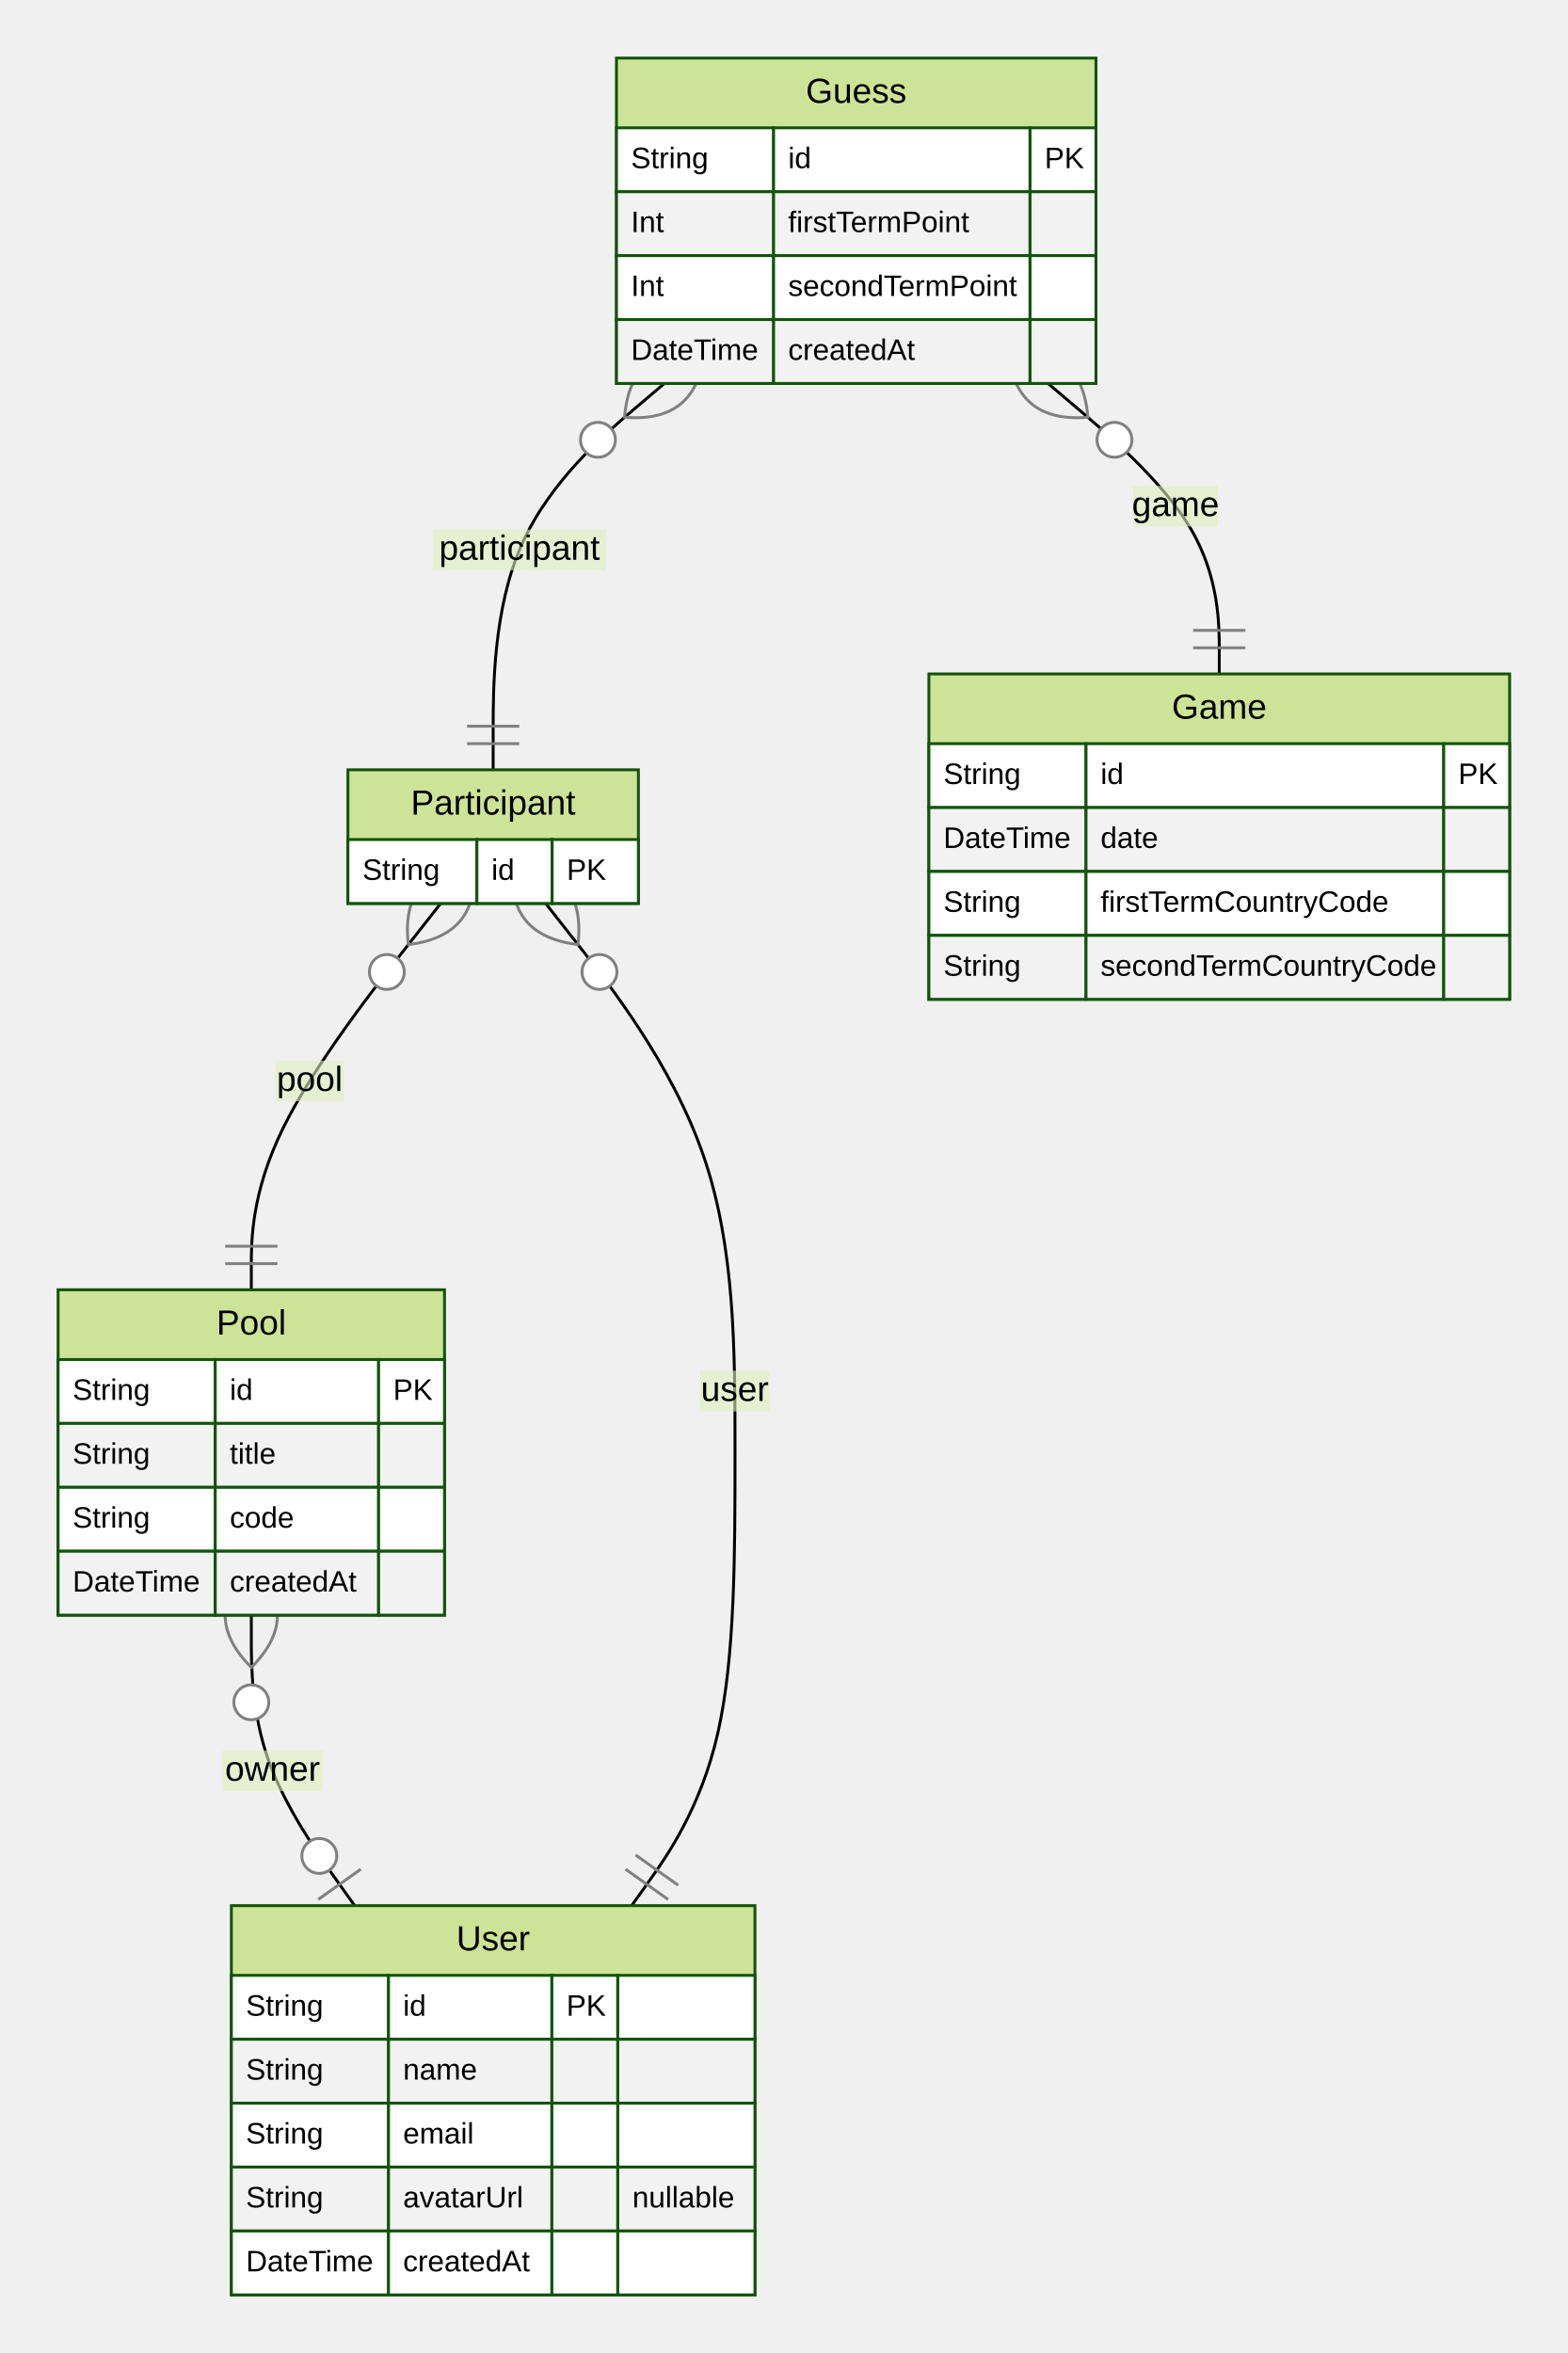
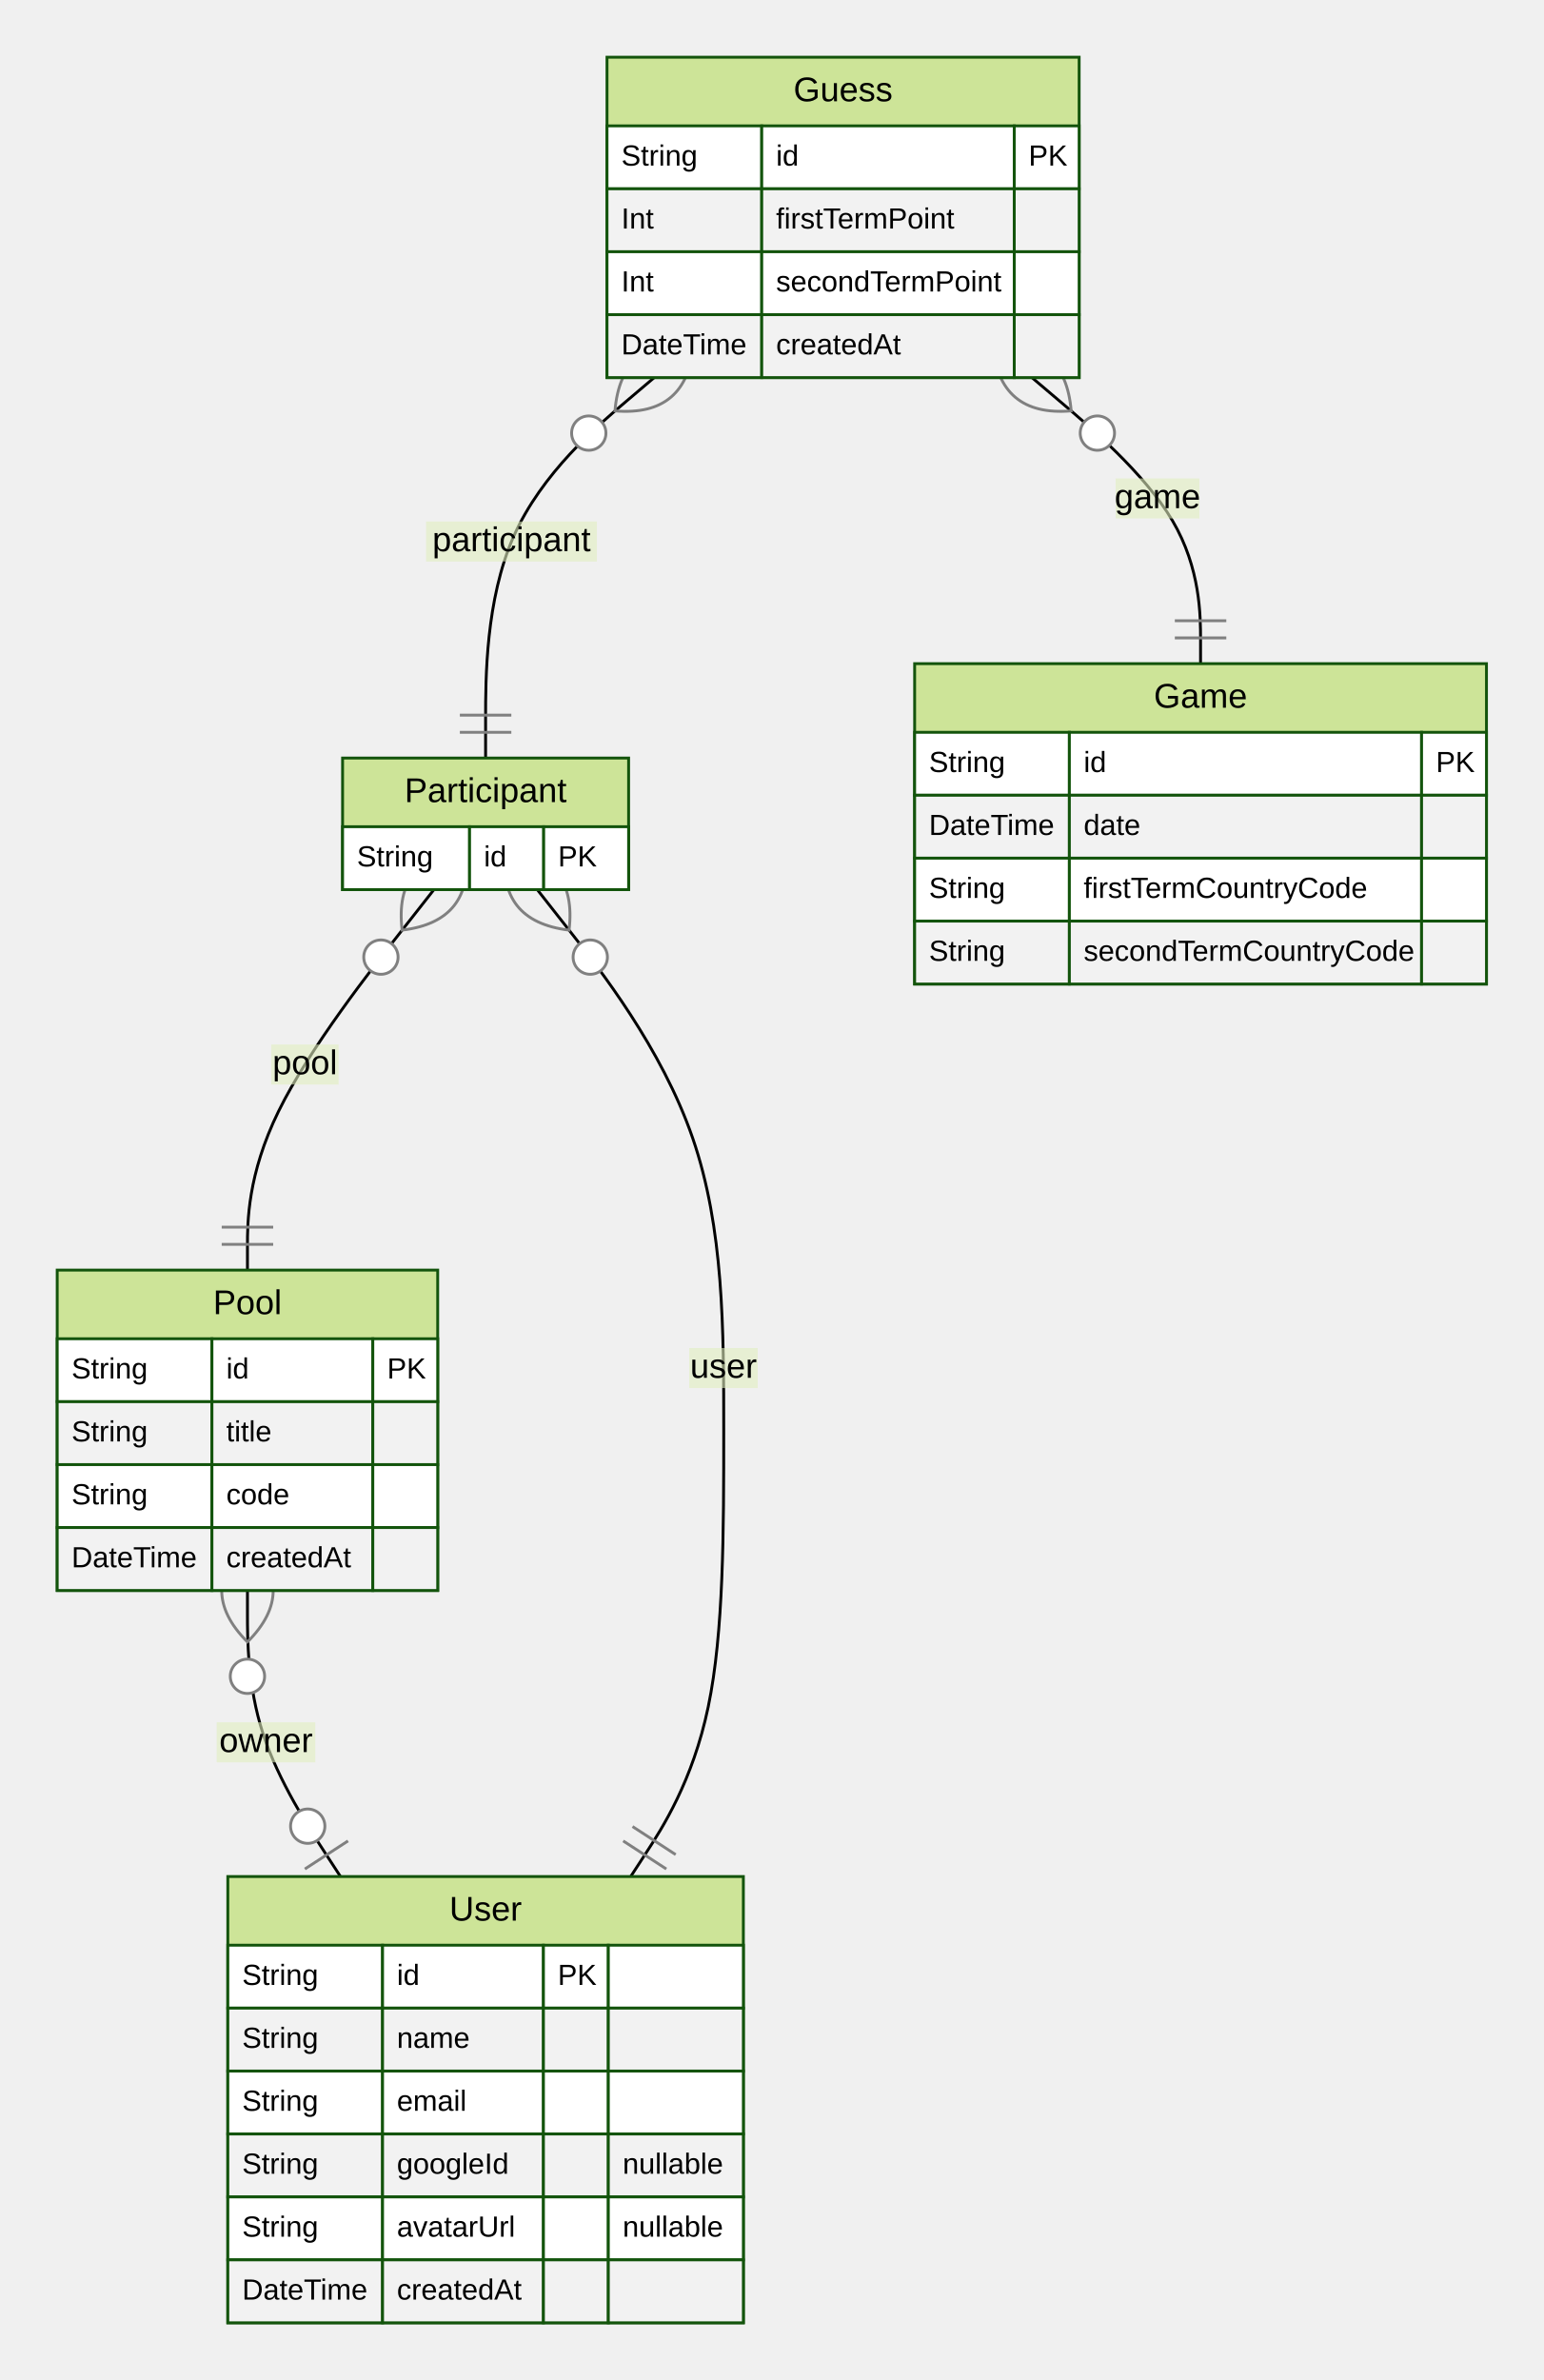
- <svg xmlns="http://www.w3.org/2000/svg" aria-labelledby="chart-title-mermaid-0 chart-desc-mermaid-0" role="img" viewBox="0 0 539.688 810" style="max-width: 539.688px; background-color: white;" width="100%" id="mermaid-0">
+ <svg xmlns="http://www.w3.org/2000/svg" aria-labelledby="chart-title-mermaid-0 chart-desc-mermaid-0" role="img" viewBox="0 0 539.688 832" style="max-width: 539.688px; background-color: white;" width="100%" id="mermaid-0">
  <style>#mermaid-0 {font-family:"trebuchet ms",verdana,arial,sans-serif;font-size:16px;fill:#000000;}#mermaid-0 .error-icon{fill:#552222;}#mermaid-0 .error-text{fill:#552222;stroke:#552222;}#mermaid-0 .edge-thickness-normal{stroke-width:2px;}#mermaid-0 .edge-thickness-thick{stroke-width:3.5px;}#mermaid-0 .edge-pattern-solid{stroke-dasharray:0;}#mermaid-0 .edge-pattern-dashed{stroke-dasharray:3;}#mermaid-0 .edge-pattern-dotted{stroke-dasharray:2;}#mermaid-0 .marker{fill:#000000;stroke:#000000;}#mermaid-0 .marker.cross{stroke:#000000;}#mermaid-0 svg{font-family:"trebuchet ms",verdana,arial,sans-serif;font-size:16px;}#mermaid-0 .entityBox{fill:#cde498;stroke:#13540c;}#mermaid-0 .attributeBoxOdd{fill:#ffffff;stroke:#13540c;}#mermaid-0 .attributeBoxEven{fill:#f2f2f2;stroke:#13540c;}#mermaid-0 .relationshipLabelBox{fill:hsl(78.158, 58.462%, 84.51%);opacity:0.7;background-color:hsl(78.158, 58.462%, 84.51%);}#mermaid-0 .relationshipLabelBox rect{opacity:0.5;}#mermaid-0 .relationshipLine{stroke:#000000;}#mermaid-0 :root{--mermaid-font-family:"trebuchet ms",verdana,arial,sans-serif;}</style>
  <g />
  <defs>
    <marker orient="auto" markerHeight="18" markerWidth="18" refY="9" refX="0" id="ONLY_ONE_START">
      <path d="M9,0 L9,18 M15,0 L15,18" fill="none" stroke="gray" />
    </marker>
  </defs>
  <defs>
    <marker orient="auto" markerHeight="18" markerWidth="18" refY="9" refX="18" id="ONLY_ONE_END">
      <path d="M3,0 L3,18 M9,0 L9,18" fill="none" stroke="gray" />
    </marker>
  </defs>
  <defs>
    <marker orient="auto" markerHeight="18" markerWidth="30" refY="9" refX="0" id="ZERO_OR_ONE_START">
      <circle r="6" cy="9" cx="21" fill="white" stroke="gray" />
      <path d="M9,0 L9,18" fill="none" stroke="gray" />
    </marker>
  </defs>
  <defs>
    <marker orient="auto" markerHeight="18" markerWidth="30" refY="9" refX="30" id="ZERO_OR_ONE_END">
      <circle r="6" cy="9" cx="9" fill="white" stroke="gray" />
      <path d="M21,0 L21,18" fill="none" stroke="gray" />
    </marker>
  </defs>
  <defs>
    <marker orient="auto" markerHeight="36" markerWidth="45" refY="18" refX="18" id="ONE_OR_MORE_START">
      <path d="M0,18 Q 18,0 36,18 Q 18,36 0,18 M42,9 L42,27" fill="none" stroke="gray" />
    </marker>
  </defs>
  <defs>
    <marker orient="auto" markerHeight="36" markerWidth="45" refY="18" refX="27" id="ONE_OR_MORE_END">
      <path d="M3,9 L3,27 M9,18 Q27,0 45,18 Q27,36 9,18" fill="none" stroke="gray" />
    </marker>
  </defs>
  <defs>
    <marker orient="auto" markerHeight="36" markerWidth="57" refY="18" refX="18" id="ZERO_OR_MORE_START">
      <circle r="6" cy="18" cx="48" fill="white" stroke="gray" />
      <path d="M0,18 Q18,0 36,18 Q18,36 0,18" fill="none" stroke="gray" />
    </marker>
  </defs>
  <defs>
    <marker orient="auto" markerHeight="36" markerWidth="57" refY="18" refX="39" id="ZERO_OR_MORE_END">
      <circle r="6" cy="18" cx="9" fill="white" stroke="gray" />
      <path d="M21,18 Q39,0 57,18 Q39,36 21,18" fill="none" stroke="gray" />
    </marker>
  </defs>
-   <path marker-start="url(#ZERO_OR_MORE_START)" marker-end="url(#ZERO_OR_ONE_END)" fill="none" stroke="gray" d="M86.513,556L86.513,564.333C86.513,572.667,86.513,589.333,92.443,606C98.373,622.667,110.233,639.333,116.163,647.667L122.093,656" class="er relationshipLine" />
-   <path marker-start="url(#ZERO_OR_MORE_START)" marker-end="url(#ONLY_ONE_END)" fill="none" stroke="gray" d="M187.835,311L198.7,324.833C209.565,338.667,231.296,366.333,242.161,397.833C253.026,429.333,253.026,464.667,253.026,500C253.026,535.333,253.026,570.667,247.096,596.667C241.167,622.667,229.307,639.333,223.377,647.667L217.447,656" class="er relationshipLine" />
+   <path marker-start="url(#ZERO_OR_MORE_START)" marker-end="url(#ZERO_OR_ONE_END)" fill="none" stroke="gray" d="M86.513,556L86.513,564.333C86.513,572.667,86.513,589.333,91.934,606C97.354,622.667,108.195,639.333,113.615,647.667L119.035,656" class="er relationshipLine" />
+   <path marker-start="url(#ZERO_OR_MORE_START)" marker-end="url(#ONLY_ONE_END)" fill="none" stroke="gray" d="M187.835,311L198.7,324.833C209.565,338.667,231.296,366.333,242.161,397.833C253.026,429.333,253.026,464.667,253.026,500C253.026,535.333,253.026,570.667,247.606,596.667C242.186,622.667,231.345,639.333,225.925,647.667L220.504,656" class="er relationshipLine" />
  <path marker-start="url(#ZERO_OR_MORE_START)" marker-end="url(#ONLY_ONE_END)" fill="none" stroke="gray" d="M151.705,311L140.839,324.833C129.974,338.667,108.244,366.333,97.378,388.5C86.513,410.667,86.513,427.333,86.513,435.667L86.513,444" class="er relationshipLine" />
  <path marker-start="url(#ZERO_OR_MORE_START)" marker-end="url(#ONLY_ONE_END)" fill="none" stroke="gray" d="M360.776,132L370.602,140.333C380.427,148.667,400.078,165.333,409.903,182C419.729,198.667,419.729,215.333,419.729,223.667L419.729,232" class="er relationshipLine" />
  <path marker-start="url(#ZERO_OR_MORE_START)" marker-end="url(#ONLY_ONE_END)" fill="none" stroke="gray" d="M228.722,132L218.897,140.333C209.072,148.667,189.421,165.333,179.595,187.5C169.77,209.667,169.77,237.333,169.77,251.167L169.77,265" class="er relationshipLine" />
  <g transform="translate(20,444 )" id="Pool">
    <rect height="112" width="133.026" y="0" x="0" stroke="gray" fill-opacity="100%" fill="honeydew" class="er entityBox" />
    <text transform="translate(66.51321,12)" style="font-family: &quot;trebuchet ms&quot;, verdana, arial, sans-serif;; font-size: 12px" text-anchor="middle" dominant-baseline="middle" y="0" x="0" id="entity-Pool" class="er entityLabel">Pool</text>
    <rect height="22" width="54.096" y="24" x="0" stroke="gray" fill-opacity="100%" fill="honeydew" class="er attributeBoxOdd" />
    <text transform="translate(5,35)" style="font-family: &quot;trebuchet ms&quot;, verdana, arial, sans-serif;; font-size: 10.2px" text-anchor="left" dominant-baseline="middle" y="0" x="0" id="entity-Pool-attr-1-type" class="er entityLabel">String</text>
    <rect height="22" width="56.243" y="24" x="54.096" stroke="gray" fill-opacity="100%" fill="honeydew" class="er attributeBoxOdd" />
    <text transform="translate(59.09555,35)" style="font-family: &quot;trebuchet ms&quot;, verdana, arial, sans-serif;; font-size: 10.2px" text-anchor="left" dominant-baseline="middle" y="0" x="0" id="entity-Pool-attr-1-name" class="er entityLabel">id</text>
    <rect height="22" width="22.688" y="24" x="110.339" stroke="gray" fill-opacity="100%" fill="honeydew" class="er attributeBoxOdd" />
    <text transform="translate(115.3387,35)" style="font-family: &quot;trebuchet ms&quot;, verdana, arial, sans-serif;; font-size: 10.2px" text-anchor="left" dominant-baseline="middle" y="0" x="0" id="entity-Pool-attr-1-key" class="er entityLabel">PK</text>
    <rect height="22" width="54.096" y="46" x="0" stroke="gray" fill-opacity="100%" fill="honeydew" class="er attributeBoxEven" />
    <text transform="translate(5,57)" style="font-family: &quot;trebuchet ms&quot;, verdana, arial, sans-serif;; font-size: 10.2px" text-anchor="left" dominant-baseline="middle" y="0" x="0" id="entity-Pool-attr-2-type" class="er entityLabel">String</text>
    <rect height="22" width="56.243" y="46" x="54.096" stroke="gray" fill-opacity="100%" fill="honeydew" class="er attributeBoxEven" />
    <text transform="translate(59.09555,57)" style="font-family: &quot;trebuchet ms&quot;, verdana, arial, sans-serif;; font-size: 10.2px" text-anchor="left" dominant-baseline="middle" y="0" x="0" id="entity-Pool-attr-2-name" class="er entityLabel">title</text>
    <rect height="22" width="22.688" y="46" x="110.339" stroke="gray" fill-opacity="100%" fill="honeydew" class="er attributeBoxEven" />
    <text transform="translate(115.3387,57)" style="font-family: &quot;trebuchet ms&quot;, verdana, arial, sans-serif;; font-size: 10.2px" text-anchor="left" dominant-baseline="middle" y="0" x="0" id="entity-Pool-attr-2-key" class="er entityLabel" />
    <rect height="22" width="54.096" y="68" x="0" stroke="gray" fill-opacity="100%" fill="honeydew" class="er attributeBoxOdd" />
    <text transform="translate(5,79)" style="font-family: &quot;trebuchet ms&quot;, verdana, arial, sans-serif;; font-size: 10.2px" text-anchor="left" dominant-baseline="middle" y="0" x="0" id="entity-Pool-attr-3-type" class="er entityLabel">String</text>
    <rect height="22" width="56.243" y="68" x="54.096" stroke="gray" fill-opacity="100%" fill="honeydew" class="er attributeBoxOdd" />
    <text transform="translate(59.09555,79)" style="font-family: &quot;trebuchet ms&quot;, verdana, arial, sans-serif;; font-size: 10.2px" text-anchor="left" dominant-baseline="middle" y="0" x="0" id="entity-Pool-attr-3-name" class="er entityLabel">code</text>
    <rect height="22" width="22.688" y="68" x="110.339" stroke="gray" fill-opacity="100%" fill="honeydew" class="er attributeBoxOdd" />
    <text transform="translate(115.3387,79)" style="font-family: &quot;trebuchet ms&quot;, verdana, arial, sans-serif;; font-size: 10.2px" text-anchor="left" dominant-baseline="middle" y="0" x="0" id="entity-Pool-attr-3-key" class="er entityLabel" />
    <rect height="22" width="54.096" y="90" x="0" stroke="gray" fill-opacity="100%" fill="honeydew" class="er attributeBoxEven" />
    <text transform="translate(5,101)" style="font-family: &quot;trebuchet ms&quot;, verdana, arial, sans-serif;; font-size: 10.2px" text-anchor="left" dominant-baseline="middle" y="0" x="0" id="entity-Pool-attr-4-type" class="er entityLabel">DateTime</text>
    <rect height="22" width="56.243" y="90" x="54.096" stroke="gray" fill-opacity="100%" fill="honeydew" class="er attributeBoxEven" />
    <text transform="translate(59.09555,101)" style="font-family: &quot;trebuchet ms&quot;, verdana, arial, sans-serif;; font-size: 10.2px" text-anchor="left" dominant-baseline="middle" y="0" x="0" id="entity-Pool-attr-4-name" class="er entityLabel">createdAt</text>
    <rect height="22" width="22.688" y="90" x="110.339" stroke="gray" fill-opacity="100%" fill="honeydew" class="er attributeBoxEven" />
    <text transform="translate(115.3387,101)" style="font-family: &quot;trebuchet ms&quot;, verdana, arial, sans-serif;; font-size: 10.2px" text-anchor="left" dominant-baseline="middle" y="0" x="0" id="entity-Pool-attr-4-key" class="er entityLabel" />
  </g>
  <g transform="translate(119.7698,265 )" id="Participant">
    <rect height="46" width="100" y="0" x="0" stroke="gray" fill-opacity="100%" fill="honeydew" class="er entityBox" />
    <text transform="translate(50,12)" style="font-family: &quot;trebuchet ms&quot;, verdana, arial, sans-serif;; font-size: 12px" text-anchor="middle" dominant-baseline="middle" y="0" x="0" id="entity-Participant" class="er entityLabel">Participant</text>
    <rect height="22" width="44.399" y="24" x="0" stroke="gray" fill-opacity="100%" fill="honeydew" class="er attributeBoxOdd" />
    <text transform="translate(5,35)" style="font-family: &quot;trebuchet ms&quot;, verdana, arial, sans-serif;; font-size: 10.2px" text-anchor="left" dominant-baseline="middle" y="0" x="0" id="entity-Participant-attr-1-type" class="er entityLabel">String</text>
    <rect height="22" width="25.911" y="24" x="44.399" stroke="gray" fill-opacity="100%" fill="honeydew" class="er attributeBoxOdd" />
    <text transform="translate(49.39862,35)" style="font-family: &quot;trebuchet ms&quot;, verdana, arial, sans-serif;; font-size: 10.2px" text-anchor="left" dominant-baseline="middle" y="0" x="0" id="entity-Participant-attr-1-name" class="er entityLabel">id</text>
    <rect height="22" width="29.69" y="24" x="70.31" stroke="gray" fill-opacity="100%" fill="honeydew" class="er attributeBoxOdd" />
    <text transform="translate(75.30976,35)" style="font-family: &quot;trebuchet ms&quot;, verdana, arial, sans-serif;; font-size: 10.2px" text-anchor="left" dominant-baseline="middle" y="0" x="0" id="entity-Participant-attr-1-key" class="er entityLabel">PK</text>
  </g>
  <g transform="translate(79.65034,656 )" id="User">
-     <rect height="134" width="180.239" y="0" x="0" stroke="gray" fill-opacity="100%" fill="honeydew" class="er entityBox" />
+     <rect height="156" width="180.239" y="0" x="0" stroke="gray" fill-opacity="100%" fill="honeydew" class="er entityBox" />
    <text transform="translate(90.11948,12)" style="font-family: &quot;trebuchet ms&quot;, verdana, arial, sans-serif;; font-size: 12px" text-anchor="middle" dominant-baseline="middle" y="0" x="0" id="entity-User" class="er entityLabel">User</text>
    <rect height="22" width="54.096" y="24" x="0" stroke="gray" fill-opacity="100%" fill="honeydew" class="er attributeBoxOdd" />
    <text transform="translate(5,35)" style="font-family: &quot;trebuchet ms&quot;, verdana, arial, sans-serif;; font-size: 10.2px" text-anchor="left" dominant-baseline="middle" y="0" x="0" id="entity-User-attr-1-type" class="er entityLabel">String</text>
    <rect height="22" width="56.243" y="24" x="54.096" stroke="gray" fill-opacity="100%" fill="honeydew" class="er attributeBoxOdd" />
    <text transform="translate(59.09555,35)" style="font-family: &quot;trebuchet ms&quot;, verdana, arial, sans-serif;; font-size: 10.2px" text-anchor="left" dominant-baseline="middle" y="0" x="0" id="entity-User-attr-1-name" class="er entityLabel">id</text>
    <rect height="22" width="22.688" y="24" x="110.339" stroke="gray" fill-opacity="100%" fill="honeydew" class="er attributeBoxOdd" />
    <text transform="translate(115.3387,35)" style="font-family: &quot;trebuchet ms&quot;, verdana, arial, sans-serif;; font-size: 10.2px" text-anchor="left" dominant-baseline="middle" y="0" x="0" id="entity-User-attr-1-key" class="er entityLabel">PK</text>
    <rect height="22" width="47.213" y="24" x="133.026" stroke="gray" fill-opacity="100%" fill="honeydew" class="er attributeBoxOdd" />
    <text transform="translate(138.0264,35)" style="font-family: &quot;trebuchet ms&quot;, verdana, arial, sans-serif;; font-size: 10.2px" text-anchor="left" dominant-baseline="middle" y="0" x="0" id="entity-User-attr-1-comment" class="er entityLabel" />
    <rect height="22" width="54.096" y="46" x="0" stroke="gray" fill-opacity="100%" fill="honeydew" class="er attributeBoxEven" />
    <text transform="translate(5,57)" style="font-family: &quot;trebuchet ms&quot;, verdana, arial, sans-serif;; font-size: 10.2px" text-anchor="left" dominant-baseline="middle" y="0" x="0" id="entity-User-attr-2-type" class="er entityLabel">String</text>
    <rect height="22" width="56.243" y="46" x="54.096" stroke="gray" fill-opacity="100%" fill="honeydew" class="er attributeBoxEven" />
    <text transform="translate(59.09555,57)" style="font-family: &quot;trebuchet ms&quot;, verdana, arial, sans-serif;; font-size: 10.2px" text-anchor="left" dominant-baseline="middle" y="0" x="0" id="entity-User-attr-2-name" class="er entityLabel">name</text>
    <rect height="22" width="22.688" y="46" x="110.339" stroke="gray" fill-opacity="100%" fill="honeydew" class="er attributeBoxEven" />
    <text transform="translate(115.3387,57)" style="font-family: &quot;trebuchet ms&quot;, verdana, arial, sans-serif;; font-size: 10.2px" text-anchor="left" dominant-baseline="middle" y="0" x="0" id="entity-User-attr-2-key" class="er entityLabel" />
    <rect height="22" width="47.213" y="46" x="133.026" stroke="gray" fill-opacity="100%" fill="honeydew" class="er attributeBoxEven" />
    <text transform="translate(138.0264,57)" style="font-family: &quot;trebuchet ms&quot;, verdana, arial, sans-serif;; font-size: 10.2px" text-anchor="left" dominant-baseline="middle" y="0" x="0" id="entity-User-attr-2-comment" class="er entityLabel" />
    <rect height="22" width="54.096" y="68" x="0" stroke="gray" fill-opacity="100%" fill="honeydew" class="er attributeBoxOdd" />
    <text transform="translate(5,79)" style="font-family: &quot;trebuchet ms&quot;, verdana, arial, sans-serif;; font-size: 10.2px" text-anchor="left" dominant-baseline="middle" y="0" x="0" id="entity-User-attr-3-type" class="er entityLabel">String</text>
    <rect height="22" width="56.243" y="68" x="54.096" stroke="gray" fill-opacity="100%" fill="honeydew" class="er attributeBoxOdd" />
    <text transform="translate(59.09555,79)" style="font-family: &quot;trebuchet ms&quot;, verdana, arial, sans-serif;; font-size: 10.2px" text-anchor="left" dominant-baseline="middle" y="0" x="0" id="entity-User-attr-3-name" class="er entityLabel">email</text>
    <rect height="22" width="22.688" y="68" x="110.339" stroke="gray" fill-opacity="100%" fill="honeydew" class="er attributeBoxOdd" />
    <text transform="translate(115.3387,79)" style="font-family: &quot;trebuchet ms&quot;, verdana, arial, sans-serif;; font-size: 10.2px" text-anchor="left" dominant-baseline="middle" y="0" x="0" id="entity-User-attr-3-key" class="er entityLabel" />
    <rect height="22" width="47.213" y="68" x="133.026" stroke="gray" fill-opacity="100%" fill="honeydew" class="er attributeBoxOdd" />
    <text transform="translate(138.0264,79)" style="font-family: &quot;trebuchet ms&quot;, verdana, arial, sans-serif;; font-size: 10.2px" text-anchor="left" dominant-baseline="middle" y="0" x="0" id="entity-User-attr-3-comment" class="er entityLabel" />
    <rect height="22" width="54.096" y="90" x="0" stroke="gray" fill-opacity="100%" fill="honeydew" class="er attributeBoxEven" />
    <text transform="translate(5,101)" style="font-family: &quot;trebuchet ms&quot;, verdana, arial, sans-serif;; font-size: 10.2px" text-anchor="left" dominant-baseline="middle" y="0" x="0" id="entity-User-attr-4-type" class="er entityLabel">String</text>
    <rect height="22" width="56.243" y="90" x="54.096" stroke="gray" fill-opacity="100%" fill="honeydew" class="er attributeBoxEven" />
-     <text transform="translate(59.09555,101)" style="font-family: &quot;trebuchet ms&quot;, verdana, arial, sans-serif;; font-size: 10.2px" text-anchor="left" dominant-baseline="middle" y="0" x="0" id="entity-User-attr-4-name" class="er entityLabel">avatarUrl</text>
+     <text transform="translate(59.09555,101)" style="font-family: &quot;trebuchet ms&quot;, verdana, arial, sans-serif;; font-size: 10.2px" text-anchor="left" dominant-baseline="middle" y="0" x="0" id="entity-User-attr-4-name" class="er entityLabel">googleId</text>
    <rect height="22" width="22.688" y="90" x="110.339" stroke="gray" fill-opacity="100%" fill="honeydew" class="er attributeBoxEven" />
    <text transform="translate(115.3387,101)" style="font-family: &quot;trebuchet ms&quot;, verdana, arial, sans-serif;; font-size: 10.2px" text-anchor="left" dominant-baseline="middle" y="0" x="0" id="entity-User-attr-4-key" class="er entityLabel" />
    <rect height="22" width="47.213" y="90" x="133.026" stroke="gray" fill-opacity="100%" fill="honeydew" class="er attributeBoxEven" />
    <text transform="translate(138.0264,101)" style="font-family: &quot;trebuchet ms&quot;, verdana, arial, sans-serif;; font-size: 10.2px" text-anchor="left" dominant-baseline="middle" y="0" x="0" id="entity-User-attr-4-comment" class="er entityLabel">nullable</text>
    <rect height="22" width="54.096" y="112" x="0" stroke="gray" fill-opacity="100%" fill="honeydew" class="er attributeBoxOdd" />
-     <text transform="translate(5,123)" style="font-family: &quot;trebuchet ms&quot;, verdana, arial, sans-serif;; font-size: 10.2px" text-anchor="left" dominant-baseline="middle" y="0" x="0" id="entity-User-attr-5-type" class="er entityLabel">DateTime</text>
+     <text transform="translate(5,123)" style="font-family: &quot;trebuchet ms&quot;, verdana, arial, sans-serif;; font-size: 10.2px" text-anchor="left" dominant-baseline="middle" y="0" x="0" id="entity-User-attr-5-type" class="er entityLabel">String</text>
    <rect height="22" width="56.243" y="112" x="54.096" stroke="gray" fill-opacity="100%" fill="honeydew" class="er attributeBoxOdd" />
-     <text transform="translate(59.09555,123)" style="font-family: &quot;trebuchet ms&quot;, verdana, arial, sans-serif;; font-size: 10.2px" text-anchor="left" dominant-baseline="middle" y="0" x="0" id="entity-User-attr-5-name" class="er entityLabel">createdAt</text>
+     <text transform="translate(59.09555,123)" style="font-family: &quot;trebuchet ms&quot;, verdana, arial, sans-serif;; font-size: 10.2px" text-anchor="left" dominant-baseline="middle" y="0" x="0" id="entity-User-attr-5-name" class="er entityLabel">avatarUrl</text>
    <rect height="22" width="22.688" y="112" x="110.339" stroke="gray" fill-opacity="100%" fill="honeydew" class="er attributeBoxOdd" />
    <text transform="translate(115.3387,123)" style="font-family: &quot;trebuchet ms&quot;, verdana, arial, sans-serif;; font-size: 10.2px" text-anchor="left" dominant-baseline="middle" y="0" x="0" id="entity-User-attr-5-key" class="er entityLabel" />
    <rect height="22" width="47.213" y="112" x="133.026" stroke="gray" fill-opacity="100%" fill="honeydew" class="er attributeBoxOdd" />
-     <text transform="translate(138.0264,123)" style="font-family: &quot;trebuchet ms&quot;, verdana, arial, sans-serif;; font-size: 10.2px" text-anchor="left" dominant-baseline="middle" y="0" x="0" id="entity-User-attr-5-comment" class="er entityLabel" />
+     <text transform="translate(138.0264,123)" style="font-family: &quot;trebuchet ms&quot;, verdana, arial, sans-serif;; font-size: 10.2px" text-anchor="left" dominant-baseline="middle" y="0" x="0" id="entity-User-attr-5-comment" class="er entityLabel">nullable</text>
+     <rect height="22" width="54.096" y="134" x="0" stroke="gray" fill-opacity="100%" fill="honeydew" class="er attributeBoxEven" />
+     <text transform="translate(5,145)" style="font-family: &quot;trebuchet ms&quot;, verdana, arial, sans-serif;; font-size: 10.2px" text-anchor="left" dominant-baseline="middle" y="0" x="0" id="entity-User-attr-6-type" class="er entityLabel">DateTime</text>
+     <rect height="22" width="56.243" y="134" x="54.096" stroke="gray" fill-opacity="100%" fill="honeydew" class="er attributeBoxEven" />
+     <text transform="translate(59.09555,145)" style="font-family: &quot;trebuchet ms&quot;, verdana, arial, sans-serif;; font-size: 10.2px" text-anchor="left" dominant-baseline="middle" y="0" x="0" id="entity-User-attr-6-name" class="er entityLabel">createdAt</text>
+     <rect height="22" width="22.688" y="134" x="110.339" stroke="gray" fill-opacity="100%" fill="honeydew" class="er attributeBoxEven" />
+     <text transform="translate(115.3387,145)" style="font-family: &quot;trebuchet ms&quot;, verdana, arial, sans-serif;; font-size: 10.2px" text-anchor="left" dominant-baseline="middle" y="0" x="0" id="entity-User-attr-6-key" class="er entityLabel" />
+     <rect height="22" width="47.213" y="134" x="133.026" stroke="gray" fill-opacity="100%" fill="honeydew" class="er attributeBoxEven" />
+     <text transform="translate(138.0264,145)" style="font-family: &quot;trebuchet ms&quot;, verdana, arial, sans-serif;; font-size: 10.2px" text-anchor="left" dominant-baseline="middle" y="0" x="0" id="entity-User-attr-6-comment" class="er entityLabel" />
  </g>
  <g transform="translate(319.7698,232 )" id="Game">
    <rect height="112" width="199.918" y="0" x="0" stroke="gray" fill-opacity="100%" fill="honeydew" class="er entityBox" />
    <text transform="translate(99.95898,12)" style="font-family: &quot;trebuchet ms&quot;, verdana, arial, sans-serif;; font-size: 12px" text-anchor="middle" dominant-baseline="middle" y="0" x="0" id="entity-Game" class="er entityLabel">Game</text>
    <rect height="22" width="54.096" y="24" x="0" stroke="gray" fill-opacity="100%" fill="honeydew" class="er attributeBoxOdd" />
    <text transform="translate(5,35)" style="font-family: &quot;trebuchet ms&quot;, verdana, arial, sans-serif;; font-size: 10.2px" text-anchor="left" dominant-baseline="middle" y="0" x="0" id="entity-Game-attr-1-type" class="er entityLabel">String</text>
    <rect height="22" width="123.135" y="24" x="54.096" stroke="gray" fill-opacity="100%" fill="honeydew" class="er attributeBoxOdd" />
    <text transform="translate(59.09555,35)" style="font-family: &quot;trebuchet ms&quot;, verdana, arial, sans-serif;; font-size: 10.2px" text-anchor="left" dominant-baseline="middle" y="0" x="0" id="entity-Game-attr-1-name" class="er entityLabel">id</text>
    <rect height="22" width="22.688" y="24" x="177.23" stroke="gray" fill-opacity="100%" fill="honeydew" class="er attributeBoxOdd" />
    <text transform="translate(182.2303,35)" style="font-family: &quot;trebuchet ms&quot;, verdana, arial, sans-serif;; font-size: 10.2px" text-anchor="left" dominant-baseline="middle" y="0" x="0" id="entity-Game-attr-1-key" class="er entityLabel">PK</text>
    <rect height="22" width="54.096" y="46" x="0" stroke="gray" fill-opacity="100%" fill="honeydew" class="er attributeBoxEven" />
    <text transform="translate(5,57)" style="font-family: &quot;trebuchet ms&quot;, verdana, arial, sans-serif;; font-size: 10.2px" text-anchor="left" dominant-baseline="middle" y="0" x="0" id="entity-Game-attr-2-type" class="er entityLabel">DateTime</text>
    <rect height="22" width="123.135" y="46" x="54.096" stroke="gray" fill-opacity="100%" fill="honeydew" class="er attributeBoxEven" />
    <text transform="translate(59.09555,57)" style="font-family: &quot;trebuchet ms&quot;, verdana, arial, sans-serif;; font-size: 10.2px" text-anchor="left" dominant-baseline="middle" y="0" x="0" id="entity-Game-attr-2-name" class="er entityLabel">date</text>
    <rect height="22" width="22.688" y="46" x="177.23" stroke="gray" fill-opacity="100%" fill="honeydew" class="er attributeBoxEven" />
    <text transform="translate(182.2303,57)" style="font-family: &quot;trebuchet ms&quot;, verdana, arial, sans-serif;; font-size: 10.2px" text-anchor="left" dominant-baseline="middle" y="0" x="0" id="entity-Game-attr-2-key" class="er entityLabel" />
    <rect height="22" width="54.096" y="68" x="0" stroke="gray" fill-opacity="100%" fill="honeydew" class="er attributeBoxOdd" />
    <text transform="translate(5,79)" style="font-family: &quot;trebuchet ms&quot;, verdana, arial, sans-serif;; font-size: 10.2px" text-anchor="left" dominant-baseline="middle" y="0" x="0" id="entity-Game-attr-3-type" class="er entityLabel">String</text>
    <rect height="22" width="123.135" y="68" x="54.096" stroke="gray" fill-opacity="100%" fill="honeydew" class="er attributeBoxOdd" />
    <text transform="translate(59.09555,79)" style="font-family: &quot;trebuchet ms&quot;, verdana, arial, sans-serif;; font-size: 10.2px" text-anchor="left" dominant-baseline="middle" y="0" x="0" id="entity-Game-attr-3-name" class="er entityLabel">firstTermCountryCode</text>
    <rect height="22" width="22.688" y="68" x="177.23" stroke="gray" fill-opacity="100%" fill="honeydew" class="er attributeBoxOdd" />
    <text transform="translate(182.2303,79)" style="font-family: &quot;trebuchet ms&quot;, verdana, arial, sans-serif;; font-size: 10.2px" text-anchor="left" dominant-baseline="middle" y="0" x="0" id="entity-Game-attr-3-key" class="er entityLabel" />
    <rect height="22" width="54.096" y="90" x="0" stroke="gray" fill-opacity="100%" fill="honeydew" class="er attributeBoxEven" />
    <text transform="translate(5,101)" style="font-family: &quot;trebuchet ms&quot;, verdana, arial, sans-serif;; font-size: 10.2px" text-anchor="left" dominant-baseline="middle" y="0" x="0" id="entity-Game-attr-4-type" class="er entityLabel">String</text>
    <rect height="22" width="123.135" y="90" x="54.096" stroke="gray" fill-opacity="100%" fill="honeydew" class="er attributeBoxEven" />
    <text transform="translate(59.09555,101)" style="font-family: &quot;trebuchet ms&quot;, verdana, arial, sans-serif;; font-size: 10.2px" text-anchor="left" dominant-baseline="middle" y="0" x="0" id="entity-Game-attr-4-name" class="er entityLabel">secondTermCountryCode</text>
    <rect height="22" width="22.688" y="90" x="177.23" stroke="gray" fill-opacity="100%" fill="honeydew" class="er attributeBoxEven" />
    <text transform="translate(182.2303,101)" style="font-family: &quot;trebuchet ms&quot;, verdana, arial, sans-serif;; font-size: 10.2px" text-anchor="left" dominant-baseline="middle" y="0" x="0" id="entity-Game-attr-4-key" class="er entityLabel" />
  </g>
  <g transform="translate(212.2164,20 )" id="Guess">
    <rect height="112" width="165.066" y="0" x="0" stroke="gray" fill-opacity="100%" fill="honeydew" class="er entityBox" />
    <text transform="translate(82.53287,12)" style="font-family: &quot;trebuchet ms&quot;, verdana, arial, sans-serif;; font-size: 12px" text-anchor="middle" dominant-baseline="middle" y="0" x="0" id="entity-Guess" class="er entityLabel">Guess</text>
    <rect height="22" width="54.096" y="24" x="0" stroke="gray" fill-opacity="100%" fill="honeydew" class="er attributeBoxOdd" />
    <text transform="translate(5,35)" style="font-family: &quot;trebuchet ms&quot;, verdana, arial, sans-serif;; font-size: 10.2px" text-anchor="left" dominant-baseline="middle" y="0" x="0" id="entity-Guess-attr-1-type" class="er entityLabel">String</text>
    <rect height="22" width="88.283" y="24" x="54.096" stroke="gray" fill-opacity="100%" fill="honeydew" class="er attributeBoxOdd" />
    <text transform="translate(59.09555,35)" style="font-family: &quot;trebuchet ms&quot;, verdana, arial, sans-serif;; font-size: 10.2px" text-anchor="left" dominant-baseline="middle" y="0" x="0" id="entity-Guess-attr-1-name" class="er entityLabel">id</text>
    <rect height="22" width="22.688" y="24" x="142.378" stroke="gray" fill-opacity="100%" fill="honeydew" class="er attributeBoxOdd" />
    <text transform="translate(147.3781,35)" style="font-family: &quot;trebuchet ms&quot;, verdana, arial, sans-serif;; font-size: 10.2px" text-anchor="left" dominant-baseline="middle" y="0" x="0" id="entity-Guess-attr-1-key" class="er entityLabel">PK</text>
    <rect height="22" width="54.096" y="46" x="0" stroke="gray" fill-opacity="100%" fill="honeydew" class="er attributeBoxEven" />
    <text transform="translate(5,57)" style="font-family: &quot;trebuchet ms&quot;, verdana, arial, sans-serif;; font-size: 10.2px" text-anchor="left" dominant-baseline="middle" y="0" x="0" id="entity-Guess-attr-2-type" class="er entityLabel">Int</text>
    <rect height="22" width="88.283" y="46" x="54.096" stroke="gray" fill-opacity="100%" fill="honeydew" class="er attributeBoxEven" />
    <text transform="translate(59.09555,57)" style="font-family: &quot;trebuchet ms&quot;, verdana, arial, sans-serif;; font-size: 10.2px" text-anchor="left" dominant-baseline="middle" y="0" x="0" id="entity-Guess-attr-2-name" class="er entityLabel">firstTermPoint</text>
    <rect height="22" width="22.688" y="46" x="142.378" stroke="gray" fill-opacity="100%" fill="honeydew" class="er attributeBoxEven" />
    <text transform="translate(147.3781,57)" style="font-family: &quot;trebuchet ms&quot;, verdana, arial, sans-serif;; font-size: 10.2px" text-anchor="left" dominant-baseline="middle" y="0" x="0" id="entity-Guess-attr-2-key" class="er entityLabel" />
    <rect height="22" width="54.096" y="68" x="0" stroke="gray" fill-opacity="100%" fill="honeydew" class="er attributeBoxOdd" />
    <text transform="translate(5,79)" style="font-family: &quot;trebuchet ms&quot;, verdana, arial, sans-serif;; font-size: 10.2px" text-anchor="left" dominant-baseline="middle" y="0" x="0" id="entity-Guess-attr-3-type" class="er entityLabel">Int</text>
    <rect height="22" width="88.283" y="68" x="54.096" stroke="gray" fill-opacity="100%" fill="honeydew" class="er attributeBoxOdd" />
    <text transform="translate(59.09555,79)" style="font-family: &quot;trebuchet ms&quot;, verdana, arial, sans-serif;; font-size: 10.2px" text-anchor="left" dominant-baseline="middle" y="0" x="0" id="entity-Guess-attr-3-name" class="er entityLabel">secondTermPoint</text>
    <rect height="22" width="22.688" y="68" x="142.378" stroke="gray" fill-opacity="100%" fill="honeydew" class="er attributeBoxOdd" />
    <text transform="translate(147.3781,79)" style="font-family: &quot;trebuchet ms&quot;, verdana, arial, sans-serif;; font-size: 10.2px" text-anchor="left" dominant-baseline="middle" y="0" x="0" id="entity-Guess-attr-3-key" class="er entityLabel" />
    <rect height="22" width="54.096" y="90" x="0" stroke="gray" fill-opacity="100%" fill="honeydew" class="er attributeBoxEven" />
    <text transform="translate(5,101)" style="font-family: &quot;trebuchet ms&quot;, verdana, arial, sans-serif;; font-size: 10.2px" text-anchor="left" dominant-baseline="middle" y="0" x="0" id="entity-Guess-attr-4-type" class="er entityLabel">DateTime</text>
    <rect height="22" width="88.283" y="90" x="54.096" stroke="gray" fill-opacity="100%" fill="honeydew" class="er attributeBoxEven" />
    <text transform="translate(59.09555,101)" style="font-family: &quot;trebuchet ms&quot;, verdana, arial, sans-serif;; font-size: 10.2px" text-anchor="left" dominant-baseline="middle" y="0" x="0" id="entity-Guess-attr-4-name" class="er entityLabel">createdAt</text>
    <rect height="22" width="22.688" y="90" x="142.378" stroke="gray" fill-opacity="100%" fill="honeydew" class="er attributeBoxEven" />
    <text transform="translate(147.3781,101)" style="font-family: &quot;trebuchet ms&quot;, verdana, arial, sans-serif;; font-size: 10.2px" text-anchor="left" dominant-baseline="middle" y="0" x="0" id="entity-Guess-attr-4-key" class="er entityLabel" />
  </g>
-   <rect fill-opacity="85%" fill="white" height="14" width="34.471" y="602.592" x="76.574" class="er relationshipLabelBox" />
-   <text style="font-family: &quot;trebuchet ms&quot;, verdana, arial, sans-serif;; font-size: 12px" dominant-baseline="middle" text-anchor="middle" y="609.592" x="93.81" id="rel1" class="er relationshipLabel">owner</text>
-   <rect fill-opacity="85%" fill="white" height="14" width="23.959" y="471.862" x="240.96" class="er relationshipLabelBox" />
-   <text style="font-family: &quot;trebuchet ms&quot;, verdana, arial, sans-serif;; font-size: 12px" dominant-baseline="middle" text-anchor="middle" y="478.862" x="252.94" id="rel2" class="er relationshipLabel">user</text>
+   <rect fill-opacity="85%" fill="white" height="14" width="34.471" y="602.078" x="75.759" class="er relationshipLabelBox" />
+   <text style="font-family: &quot;trebuchet ms&quot;, verdana, arial, sans-serif;; font-size: 12px" dominant-baseline="middle" text-anchor="middle" y="609.078" x="92.994" id="rel1" class="er relationshipLabel">owner</text>
+   <rect fill-opacity="85%" fill="white" height="14" width="23.959" y="471.248" x="240.952" class="er relationshipLabelBox" />
+   <text style="font-family: &quot;trebuchet ms&quot;, verdana, arial, sans-serif;; font-size: 12px" dominant-baseline="middle" text-anchor="middle" y="478.248" x="252.932" id="rel2" class="er relationshipLabel">user</text>
  <rect fill-opacity="85%" fill="white" height="14" width="23.564" y="365.133" x="94.824" class="er relationshipLabelBox" />
  <text style="font-family: &quot;trebuchet ms&quot;, verdana, arial, sans-serif;; font-size: 12px" dominant-baseline="middle" text-anchor="middle" y="372.133" x="106.606" id="rel3" class="er relationshipLabel">pool</text>
  <rect fill-opacity="85%" fill="white" height="14" width="29.289" y="167.25" x="390.032" class="er relationshipLabelBox" />
  <text style="font-family: &quot;trebuchet ms&quot;, verdana, arial, sans-serif;; font-size: 12px" dominant-baseline="middle" text-anchor="middle" y="174.25" x="404.676" id="rel4" class="er relationshipLabel">game</text>
  <rect fill-opacity="85%" fill="white" height="14" width="59.744" y="182.296" x="148.953" class="er relationshipLabelBox" />
  <text style="font-family: &quot;trebuchet ms&quot;, verdana, arial, sans-serif;; font-size: 12px" dominant-baseline="middle" text-anchor="middle" y="189.296" x="178.825" id="rel5" class="er relationshipLabel">participant</text>
</svg>
